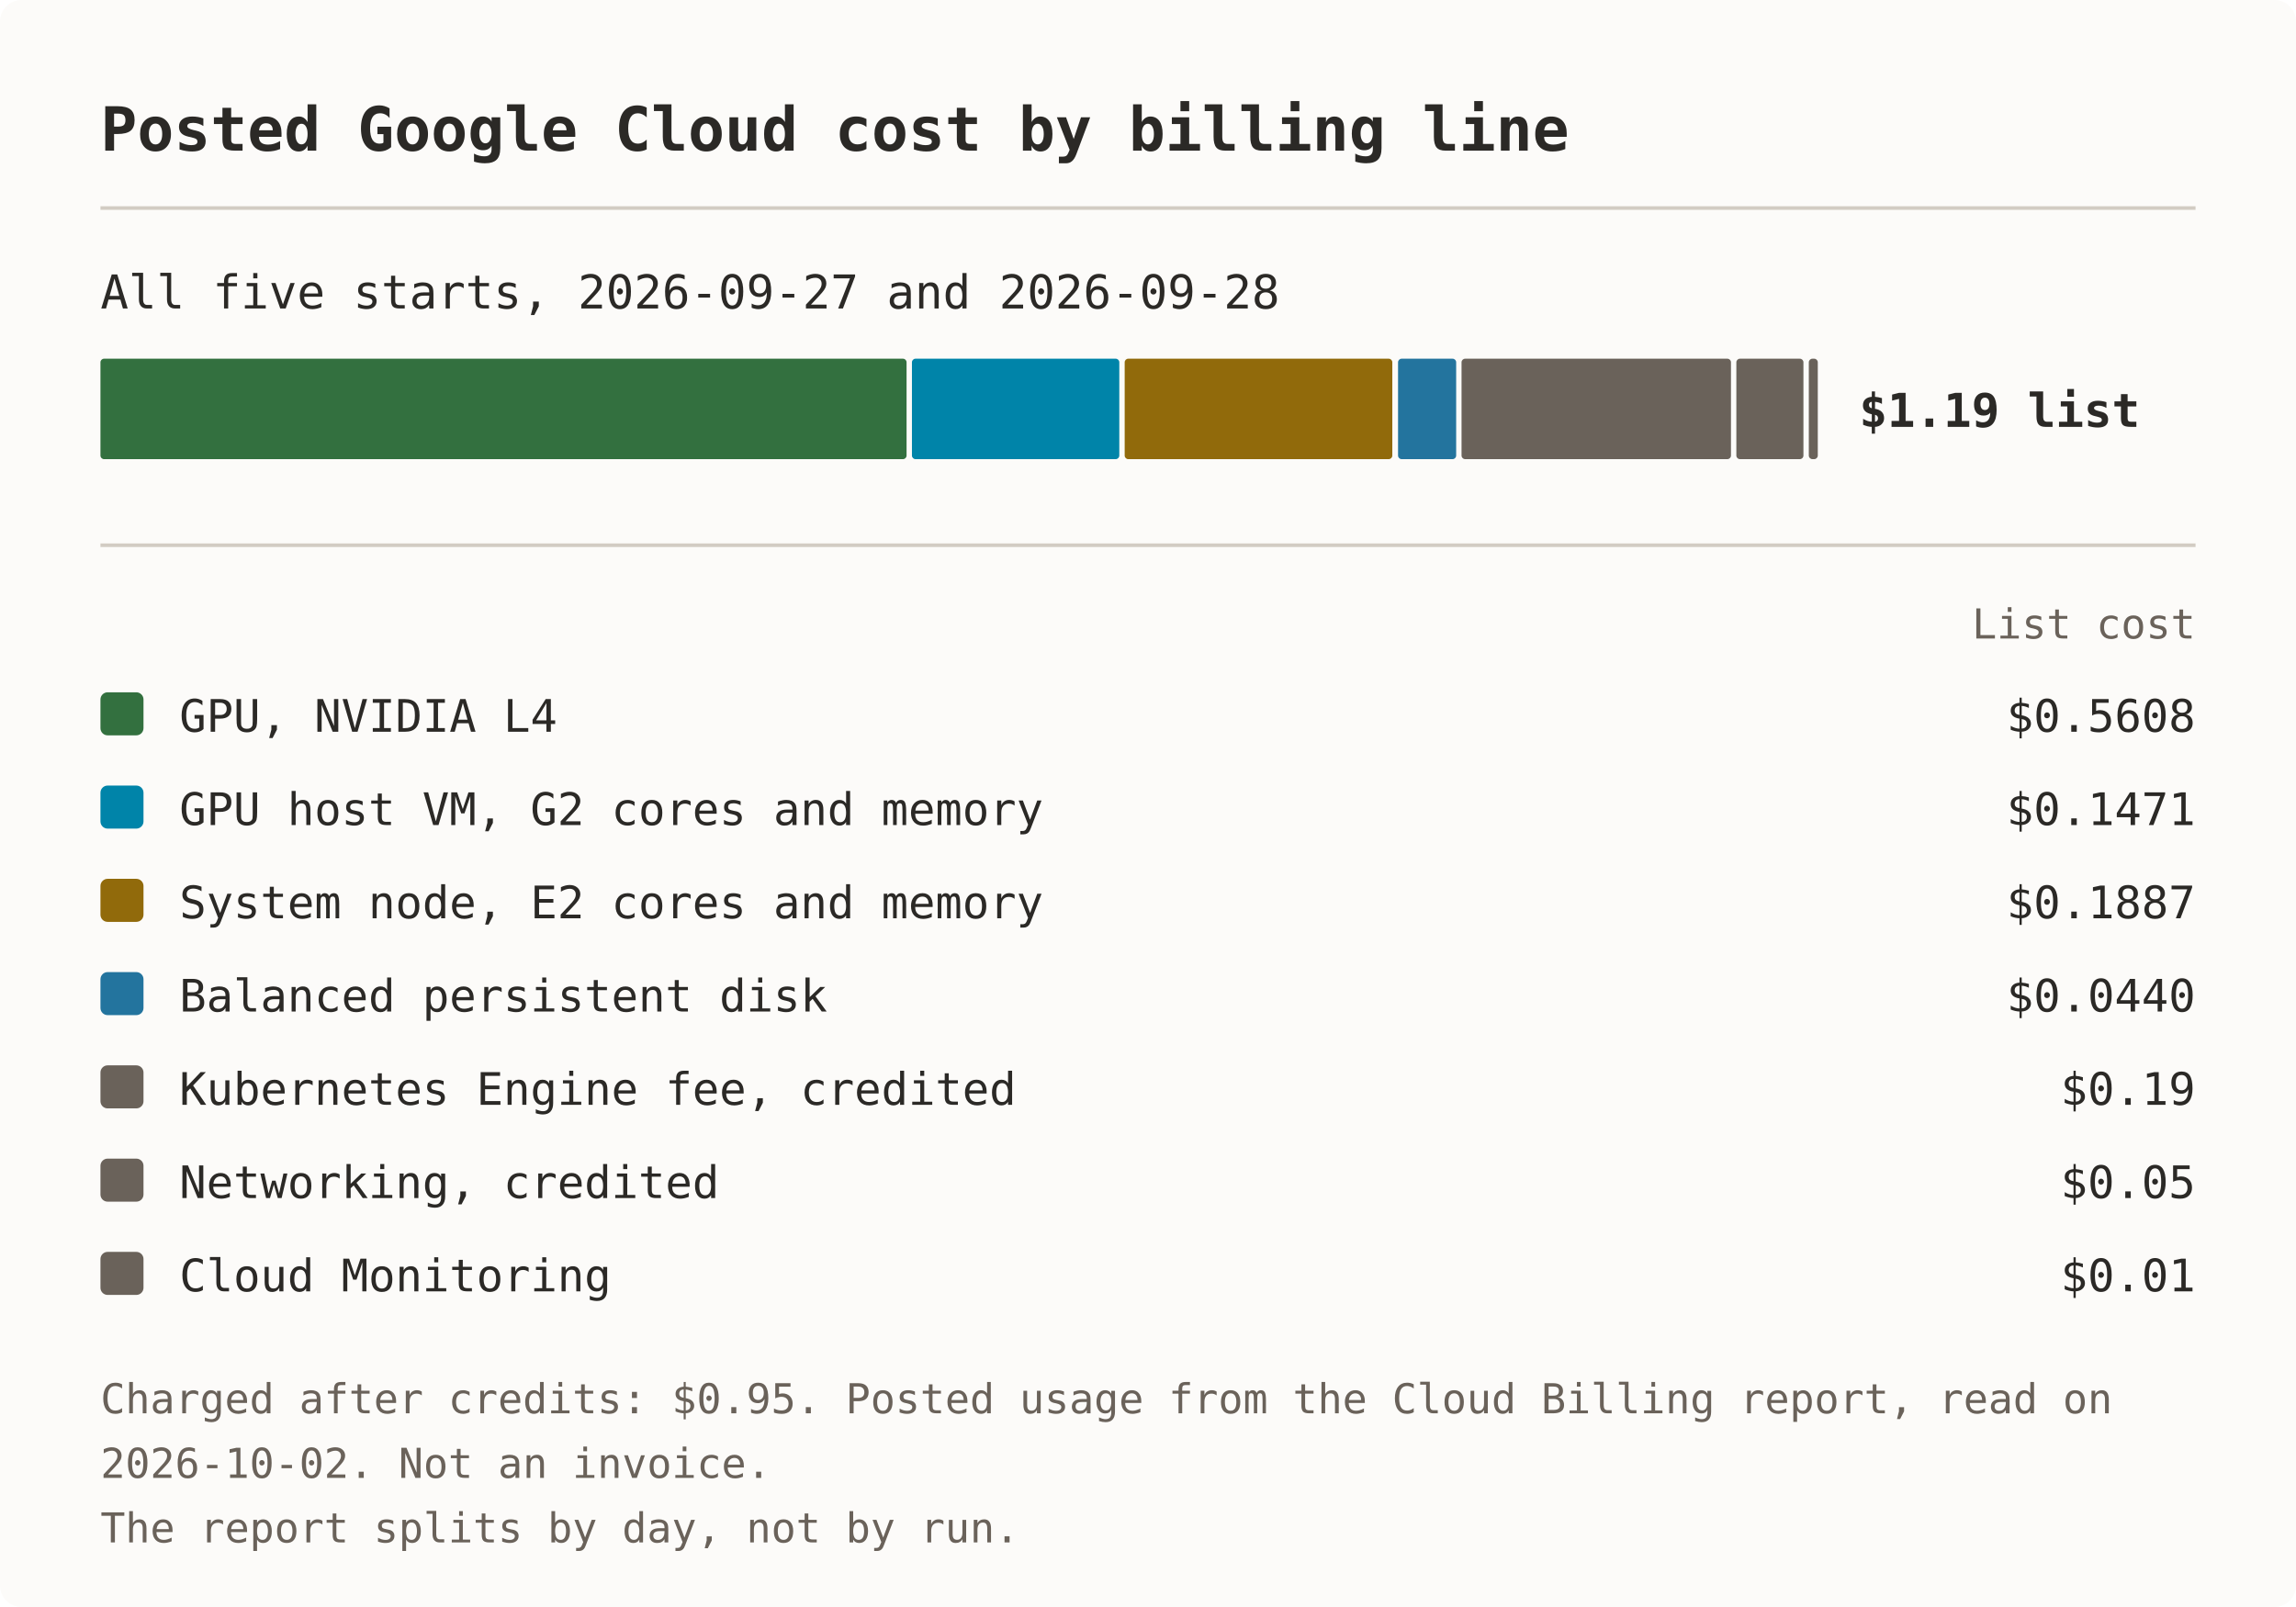
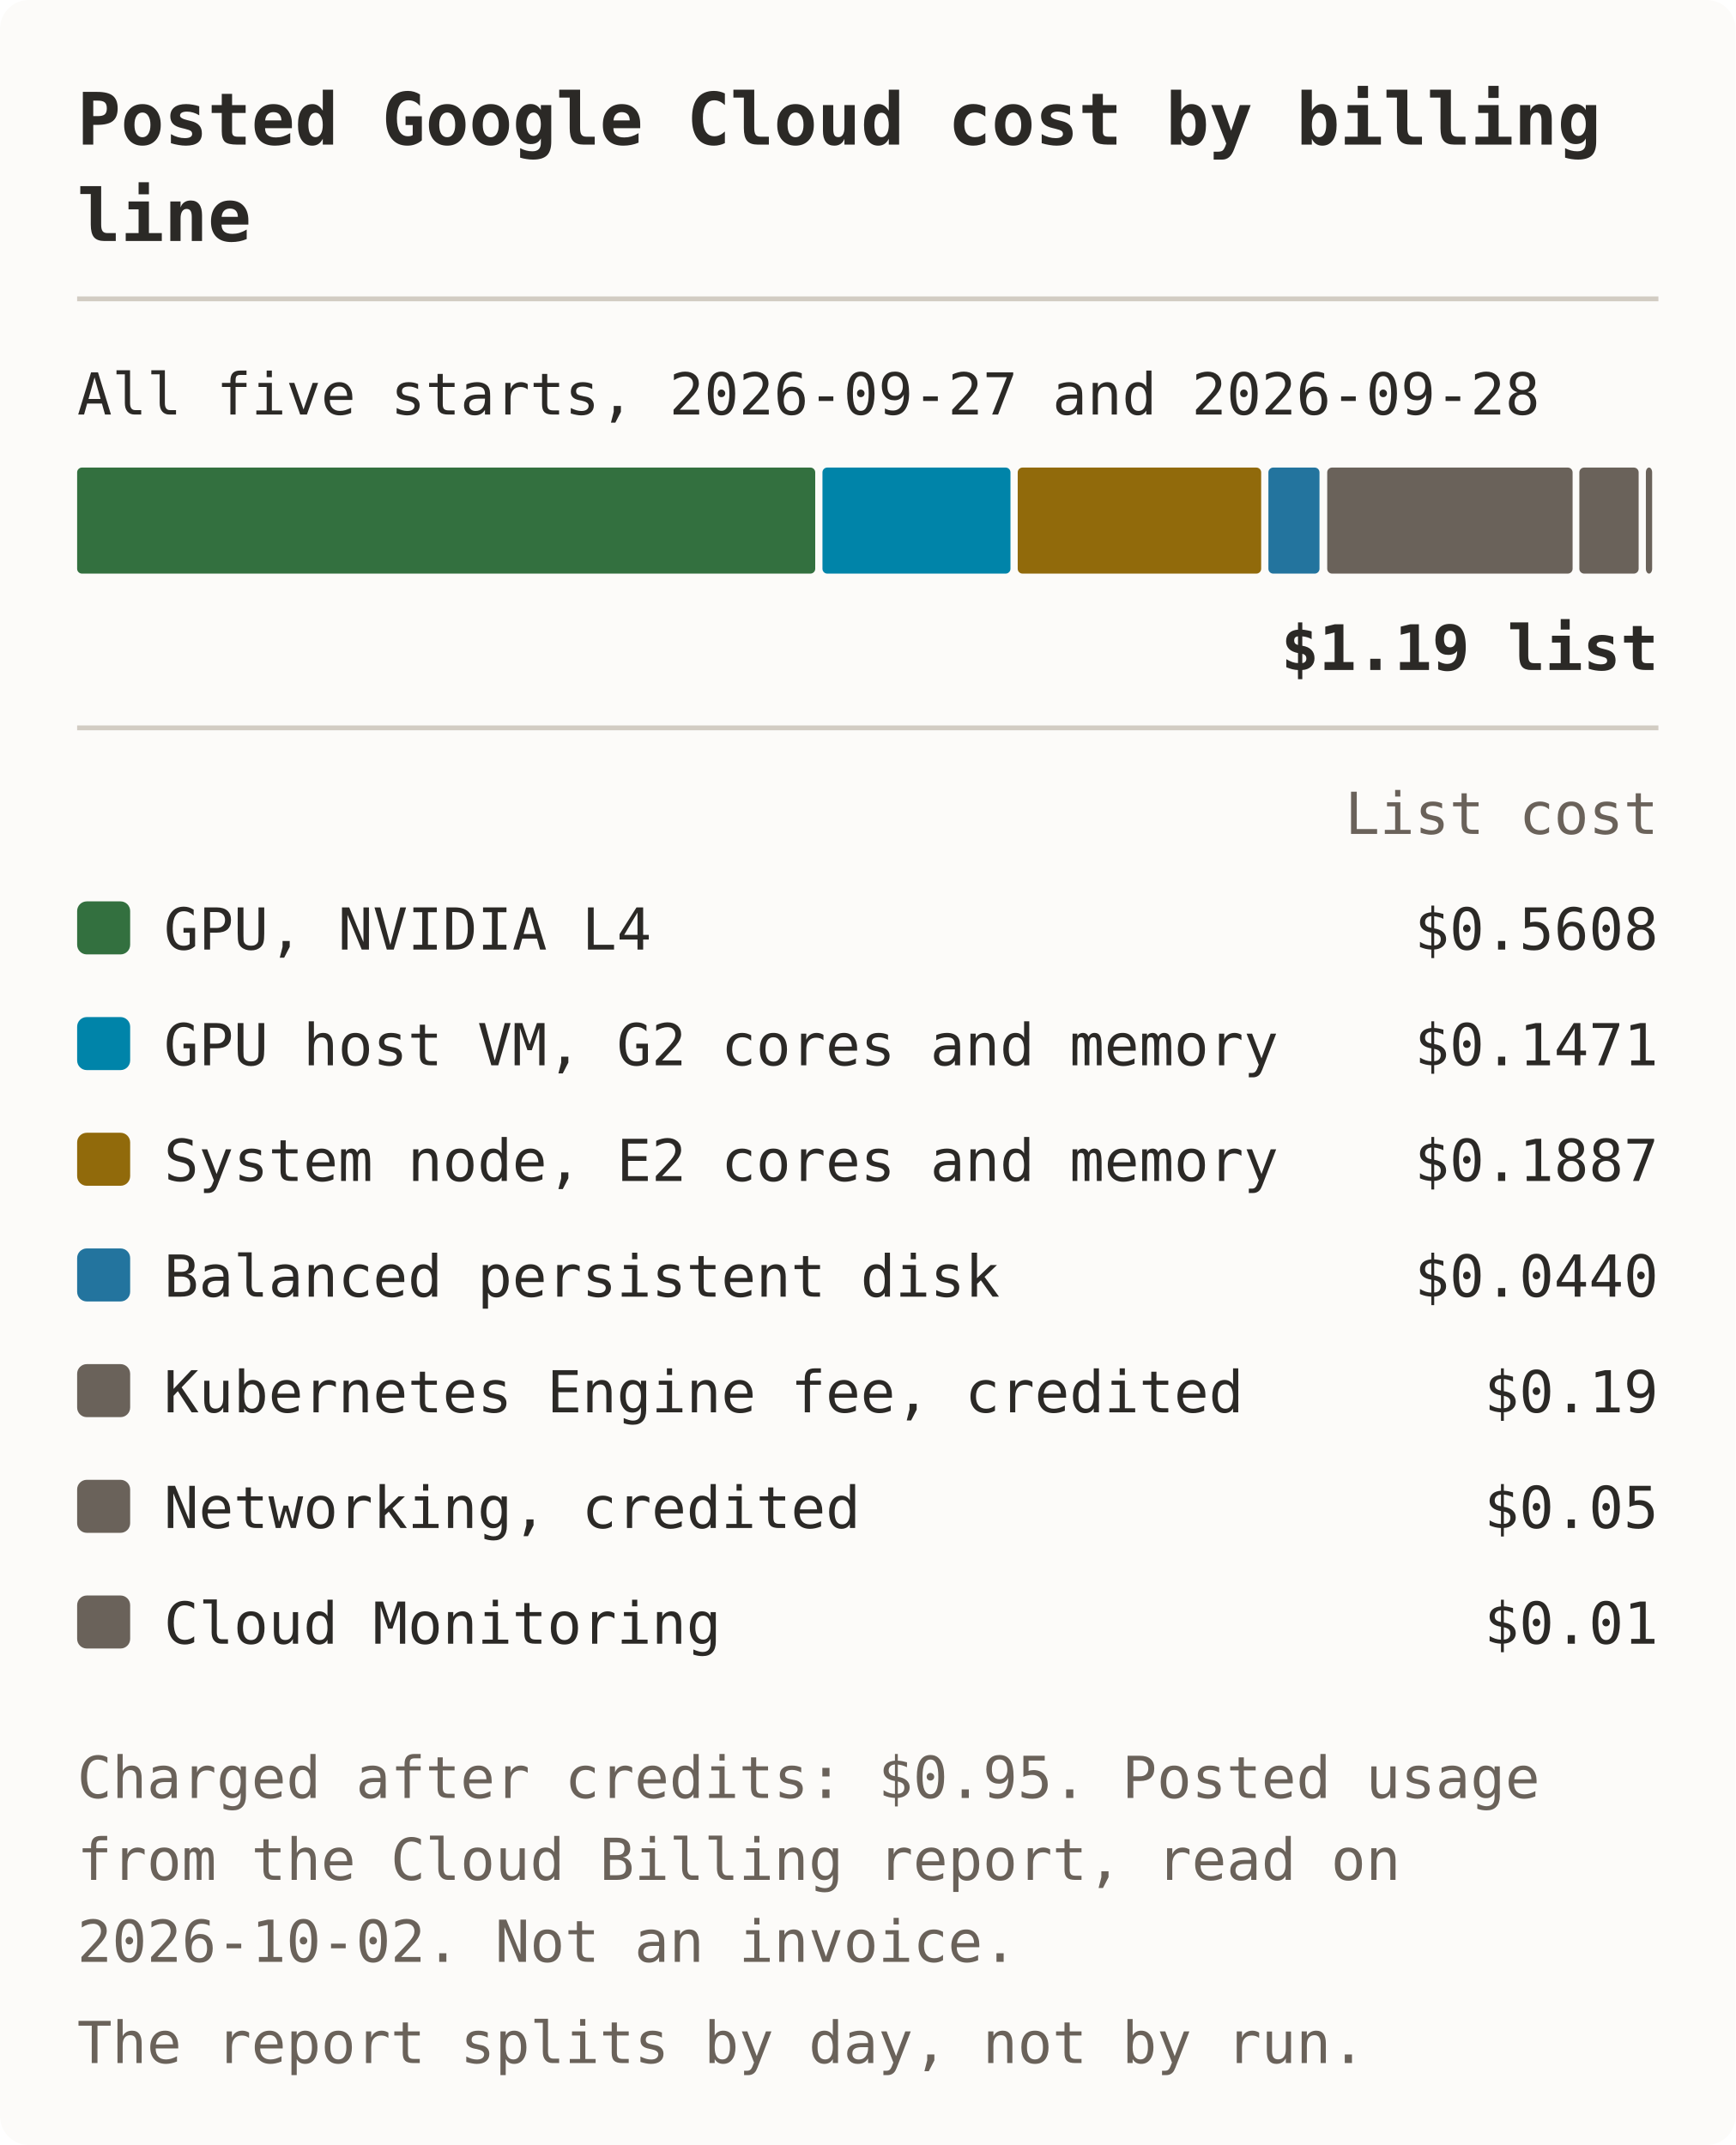
- <svg xmlns="http://www.w3.org/2000/svg" viewBox="0 0 640 448" role="img" font-family="ui-monospace, &quot;SFMono-Regular&quot;, &quot;SF Mono&quot;, Menlo, Consolas, monospace">
-   <rect width="640" height="448" rx="6" fill="#FCFBF9" />
-   <text x="28" y="42" font-size="17" fill="#2B2926" font-weight="600">Posted Google Cloud cost by billing line</text>
-   <line x1="28" y1="58" x2="612" y2="58" stroke="#D2CCC3" />
-   <text x="28" y="86" font-size="13" fill="#2B2926">All five starts, 2026-09-27 and 2026-09-28</text>
-   <rect x="28.0" y="100" width="224.7" height="28" rx="1" fill="#33703F" />
-   <rect x="254.2" y="100" width="57.8" height="28" rx="1" fill="#0084A9" />
-   <rect x="313.5" y="100" width="74.6" height="28" rx="1" fill="#916A0B" />
-   <rect x="389.7" y="100" width="16.2" height="28" rx="1" fill="#23749E" />
-   <rect x="407.4" y="100" width="75.1" height="28" rx="1" fill="#6A625A" />
-   <rect x="484.0" y="100" width="18.7" height="28" rx="1" fill="#6A625A" />
-   <rect x="504.2" y="100" width="2.5" height="28" rx="1" fill="#6A625A" />
-   <text x="518.242" y="119" font-size="13" fill="#2B2926" font-weight="600">$1.19 list</text>
-   <line x1="28" y1="152" x2="612" y2="152" stroke="#D2CCC3" />
-   <text x="612" y="178" font-size="11.5" fill="#6A625A" text-anchor="end">List cost</text>
-   <rect x="28.0" y="193" width="12.0" height="12" rx="2" fill="#33703F" />
-   <text x="50" y="204" font-size="12.5" fill="#2B2926">GPU, NVIDIA L4</text>
-   <text x="612" y="204" font-size="12.5" fill="#2B2926" text-anchor="end">$0.5608</text>
-   <rect x="28.0" y="219" width="12.0" height="12" rx="2" fill="#0084A9" />
-   <text x="50" y="230" font-size="12.5" fill="#2B2926">GPU host VM, G2 cores and memory</text>
-   <text x="612" y="230" font-size="12.5" fill="#2B2926" text-anchor="end">$0.1471</text>
-   <rect x="28.0" y="245" width="12.0" height="12" rx="2" fill="#916A0B" />
-   <text x="50" y="256" font-size="12.5" fill="#2B2926">System node, E2 cores and memory</text>
-   <text x="612" y="256" font-size="12.5" fill="#2B2926" text-anchor="end">$0.1887</text>
-   <rect x="28.0" y="271" width="12.0" height="12" rx="2" fill="#23749E" />
-   <text x="50" y="282" font-size="12.5" fill="#2B2926">Balanced persistent disk</text>
-   <text x="612" y="282" font-size="12.5" fill="#2B2926" text-anchor="end">$0.0440</text>
-   <rect x="28.0" y="297" width="12.0" height="12" rx="2" fill="#6A625A" />
-   <text x="50" y="308" font-size="12.5" fill="#2B2926">Kubernetes Engine fee, credited</text>
-   <text x="612" y="308" font-size="12.5" fill="#2B2926" text-anchor="end">$0.19</text>
-   <rect x="28.0" y="323" width="12.0" height="12" rx="2" fill="#6A625A" />
-   <text x="50" y="334" font-size="12.5" fill="#2B2926">Networking, credited</text>
-   <text x="612" y="334" font-size="12.5" fill="#2B2926" text-anchor="end">$0.05</text>
-   <rect x="28.0" y="349" width="12.0" height="12" rx="2" fill="#6A625A" />
-   <text x="50" y="360" font-size="12.5" fill="#2B2926">Cloud Monitoring</text>
-   <text x="612" y="360" font-size="12.5" fill="#2B2926" text-anchor="end">$0.01</text>
-   <text x="28" y="394" font-size="11.5" fill="#6A625A">Charged after credits: $0.95. Posted usage from the Cloud Billing report, read on</text>
-   <text x="28" y="412" font-size="11.5" fill="#6A625A">2026-10-02. Not an invoice.</text>
-   <text x="28" y="430" font-size="11.5" fill="#6A625A">The report splits by day, not by run.</text>
+ <svg xmlns="http://www.w3.org/2000/svg" viewBox="0 0 360 445" role="img" font-family="ui-monospace, &quot;SFMono-Regular&quot;, &quot;SF Mono&quot;, Menlo, Consolas, monospace">
+   <rect width="360" height="445" rx="6" fill="#FCFBF9" />
+   <text x="16" y="30" font-size="15" fill="#2B2926" font-weight="600">Posted Google Cloud cost by billing</text>
+   <text x="16" y="50" font-size="15" fill="#2B2926" font-weight="600">line</text>
+   <line x1="16" y1="62" x2="344" y2="62" stroke="#D2CCC3" />
+   <text x="16" y="86" font-size="12" fill="#2B2926">All five starts, 2026-09-27 and 2026-09-28</text>
+   <rect x="16.0" y="97" width="153.1" height="22" rx="1" fill="#33703F" />
+   <rect x="170.6" y="97" width="39.0" height="22" rx="1" fill="#0084A9" />
+   <rect x="211.1" y="97" width="50.5" height="22" rx="1" fill="#916A0B" />
+   <rect x="263.1" y="97" width="10.6" height="22" rx="1" fill="#23749E" />
+   <rect x="275.3" y="97" width="50.9" height="22" rx="1" fill="#6A625A" />
+   <rect x="327.6" y="97" width="12.3" height="22" rx="1" fill="#6A625A" />
+   <rect x="341.4" y="97" width="1.3" height="22" rx="1" fill="#6A625A" />
+   <text x="344" y="139" font-size="13" fill="#2B2926" text-anchor="end" font-weight="600">$1.19 list</text>
+   <line x1="16" y1="151" x2="344" y2="151" stroke="#D2CCC3" />
+   <text x="344" y="173" font-size="12" fill="#6A625A" text-anchor="end">List cost</text>
+   <rect x="16.0" y="187" width="11.0" height="11" rx="2" fill="#33703F" />
+   <text x="34" y="197" font-size="12" fill="#2B2926">GPU, NVIDIA L4</text>
+   <text x="344" y="197" font-size="12" fill="#2B2926" text-anchor="end">$0.5608</text>
+   <rect x="16.0" y="211" width="11.0" height="11" rx="2" fill="#0084A9" />
+   <text x="34" y="221" font-size="12" fill="#2B2926">GPU host VM, G2 cores and memory</text>
+   <text x="344" y="221" font-size="12" fill="#2B2926" text-anchor="end">$0.1471</text>
+   <rect x="16.0" y="235" width="11.0" height="11" rx="2" fill="#916A0B" />
+   <text x="34" y="245" font-size="12" fill="#2B2926">System node, E2 cores and memory</text>
+   <text x="344" y="245" font-size="12" fill="#2B2926" text-anchor="end">$0.1887</text>
+   <rect x="16.0" y="259" width="11.0" height="11" rx="2" fill="#23749E" />
+   <text x="34" y="269" font-size="12" fill="#2B2926">Balanced persistent disk</text>
+   <text x="344" y="269" font-size="12" fill="#2B2926" text-anchor="end">$0.0440</text>
+   <rect x="16.0" y="283" width="11.0" height="11" rx="2" fill="#6A625A" />
+   <text x="34" y="293" font-size="12" fill="#2B2926">Kubernetes Engine fee, credited</text>
+   <text x="344" y="293" font-size="12" fill="#2B2926" text-anchor="end">$0.19</text>
+   <rect x="16.0" y="307" width="11.0" height="11" rx="2" fill="#6A625A" />
+   <text x="34" y="317" font-size="12" fill="#2B2926">Networking, credited</text>
+   <text x="344" y="317" font-size="12" fill="#2B2926" text-anchor="end">$0.05</text>
+   <rect x="16.0" y="331" width="11.0" height="11" rx="2" fill="#6A625A" />
+   <text x="34" y="341" font-size="12" fill="#2B2926">Cloud Monitoring</text>
+   <text x="344" y="341" font-size="12" fill="#2B2926" text-anchor="end">$0.01</text>
+   <text x="16" y="373" font-size="12" fill="#6A625A">Charged after credits: $0.95. Posted usage</text>
+   <text x="16" y="390" font-size="12" fill="#6A625A">from the Cloud Billing report, read on</text>
+   <text x="16" y="407" font-size="12" fill="#6A625A">2026-10-02. Not an invoice.</text>
+   <text x="16" y="428" font-size="12" fill="#6A625A">The report splits by day, not by run.</text>
</svg>
